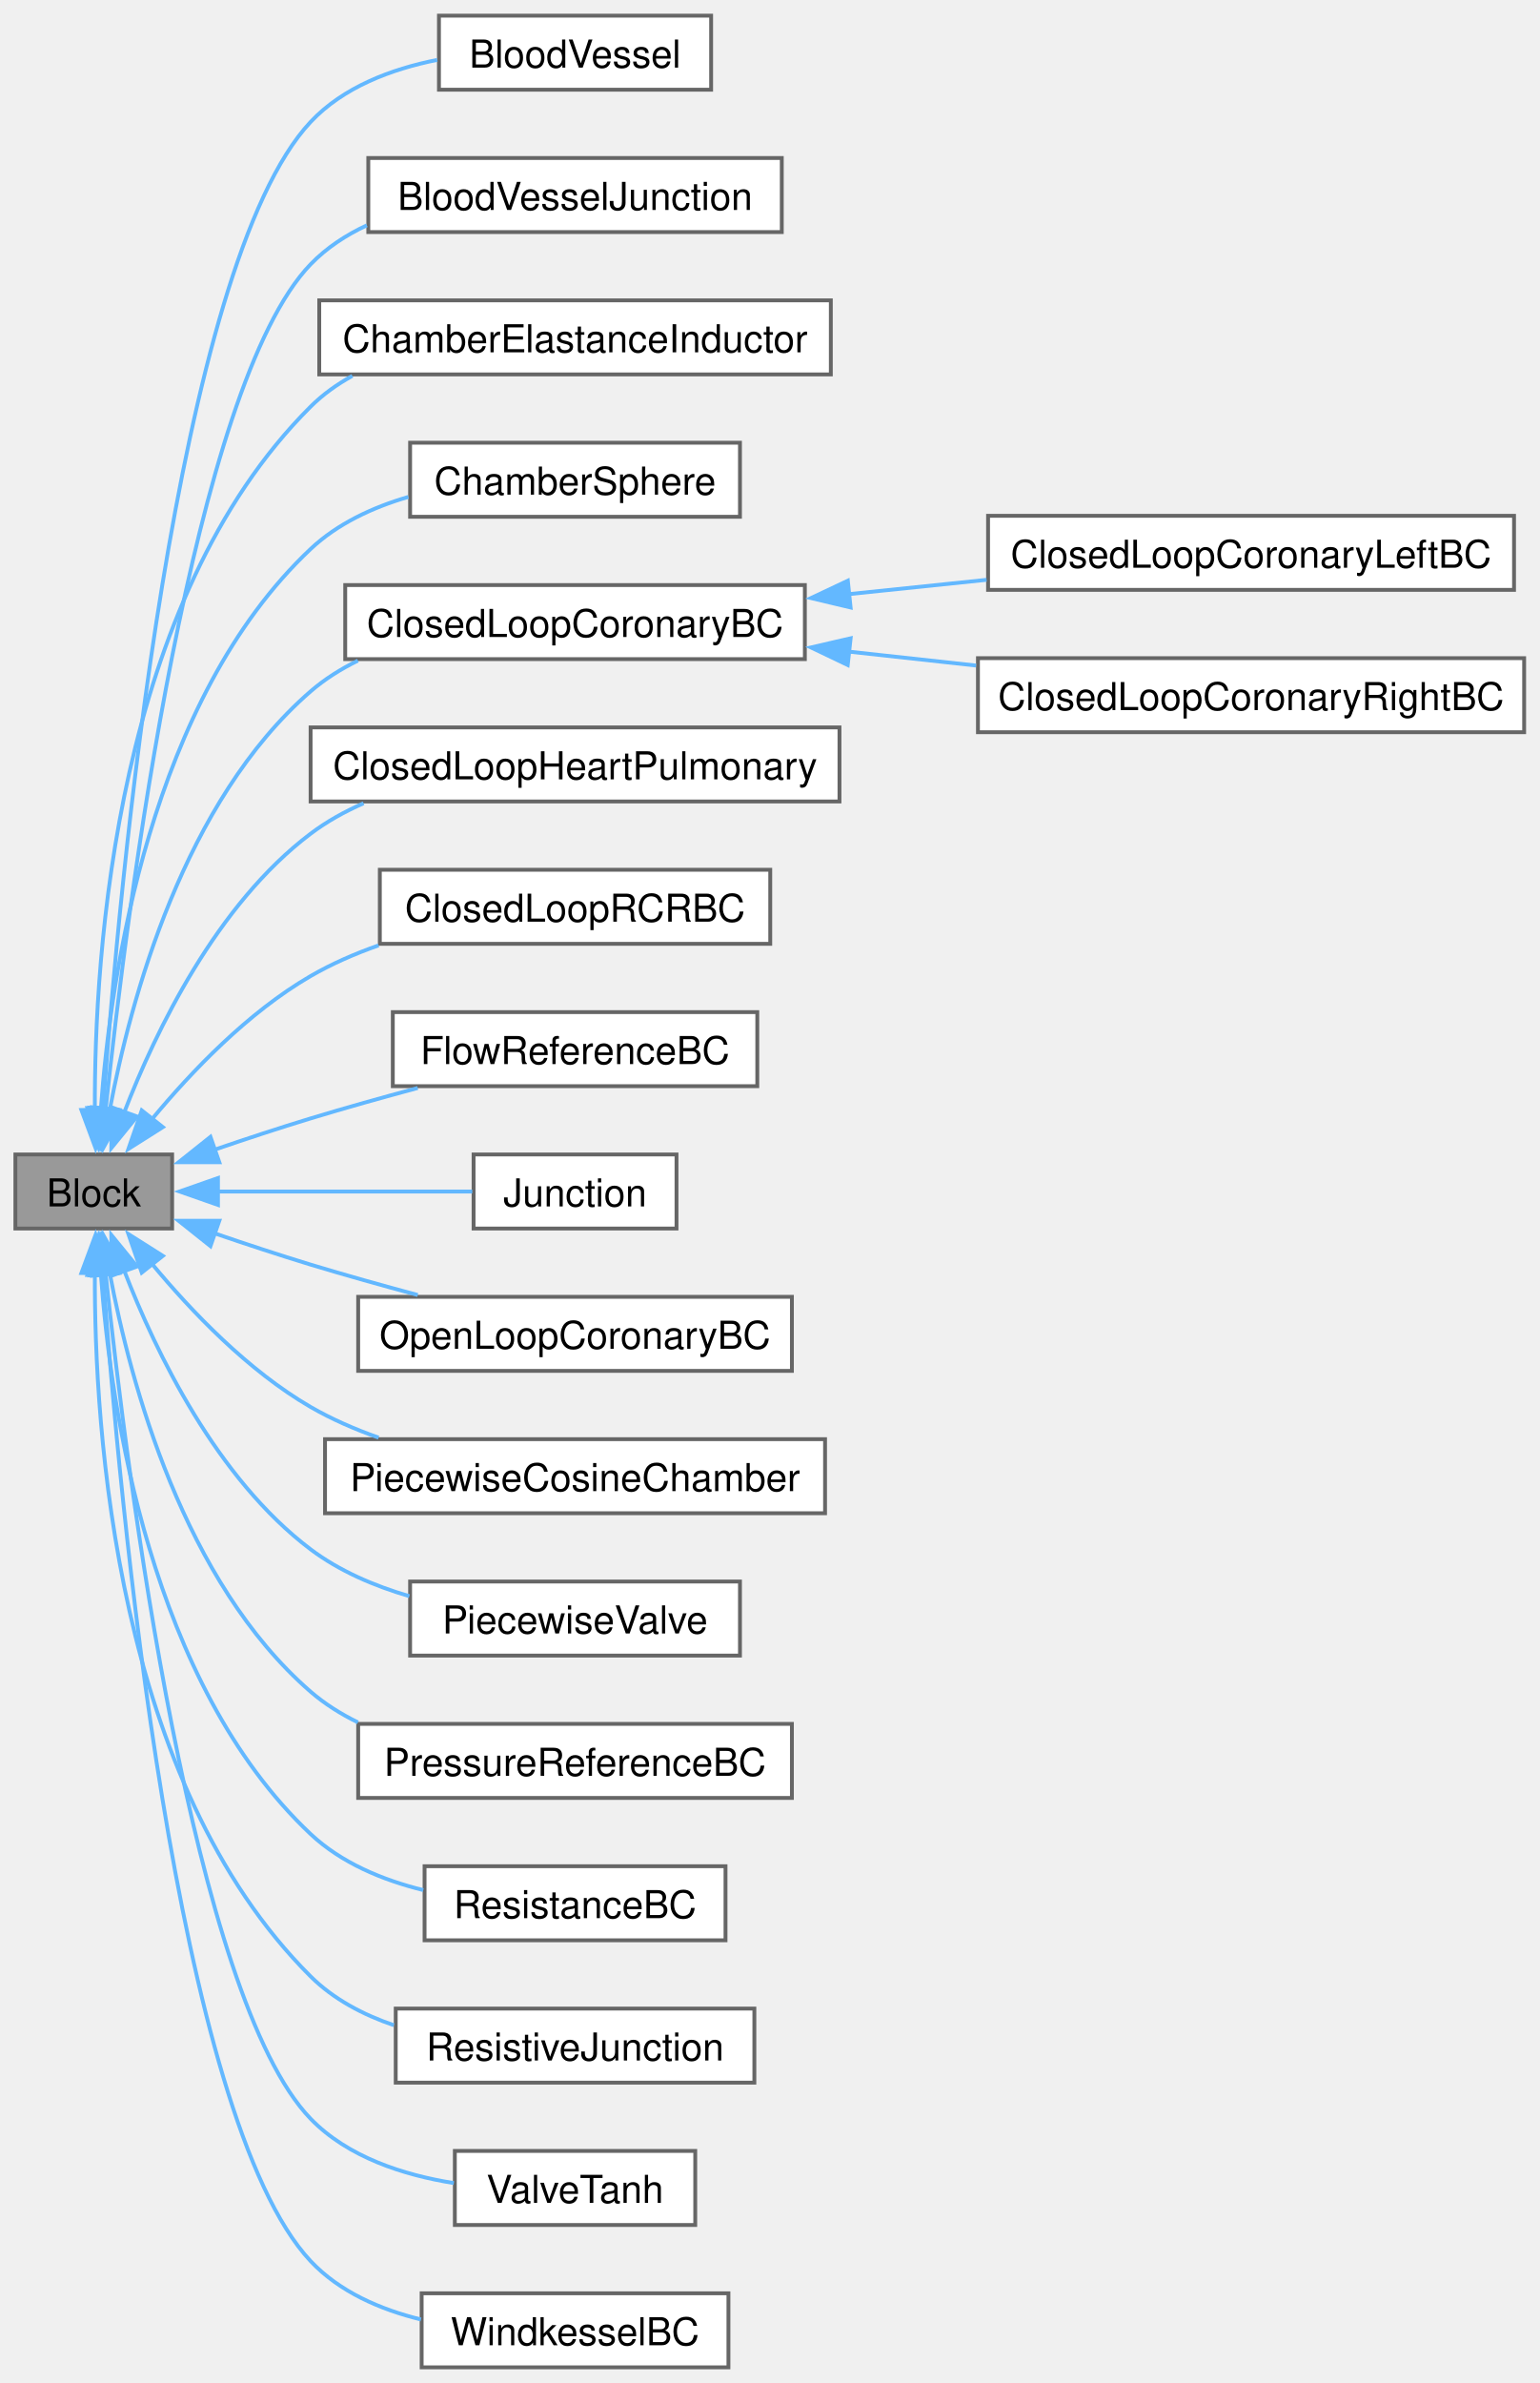
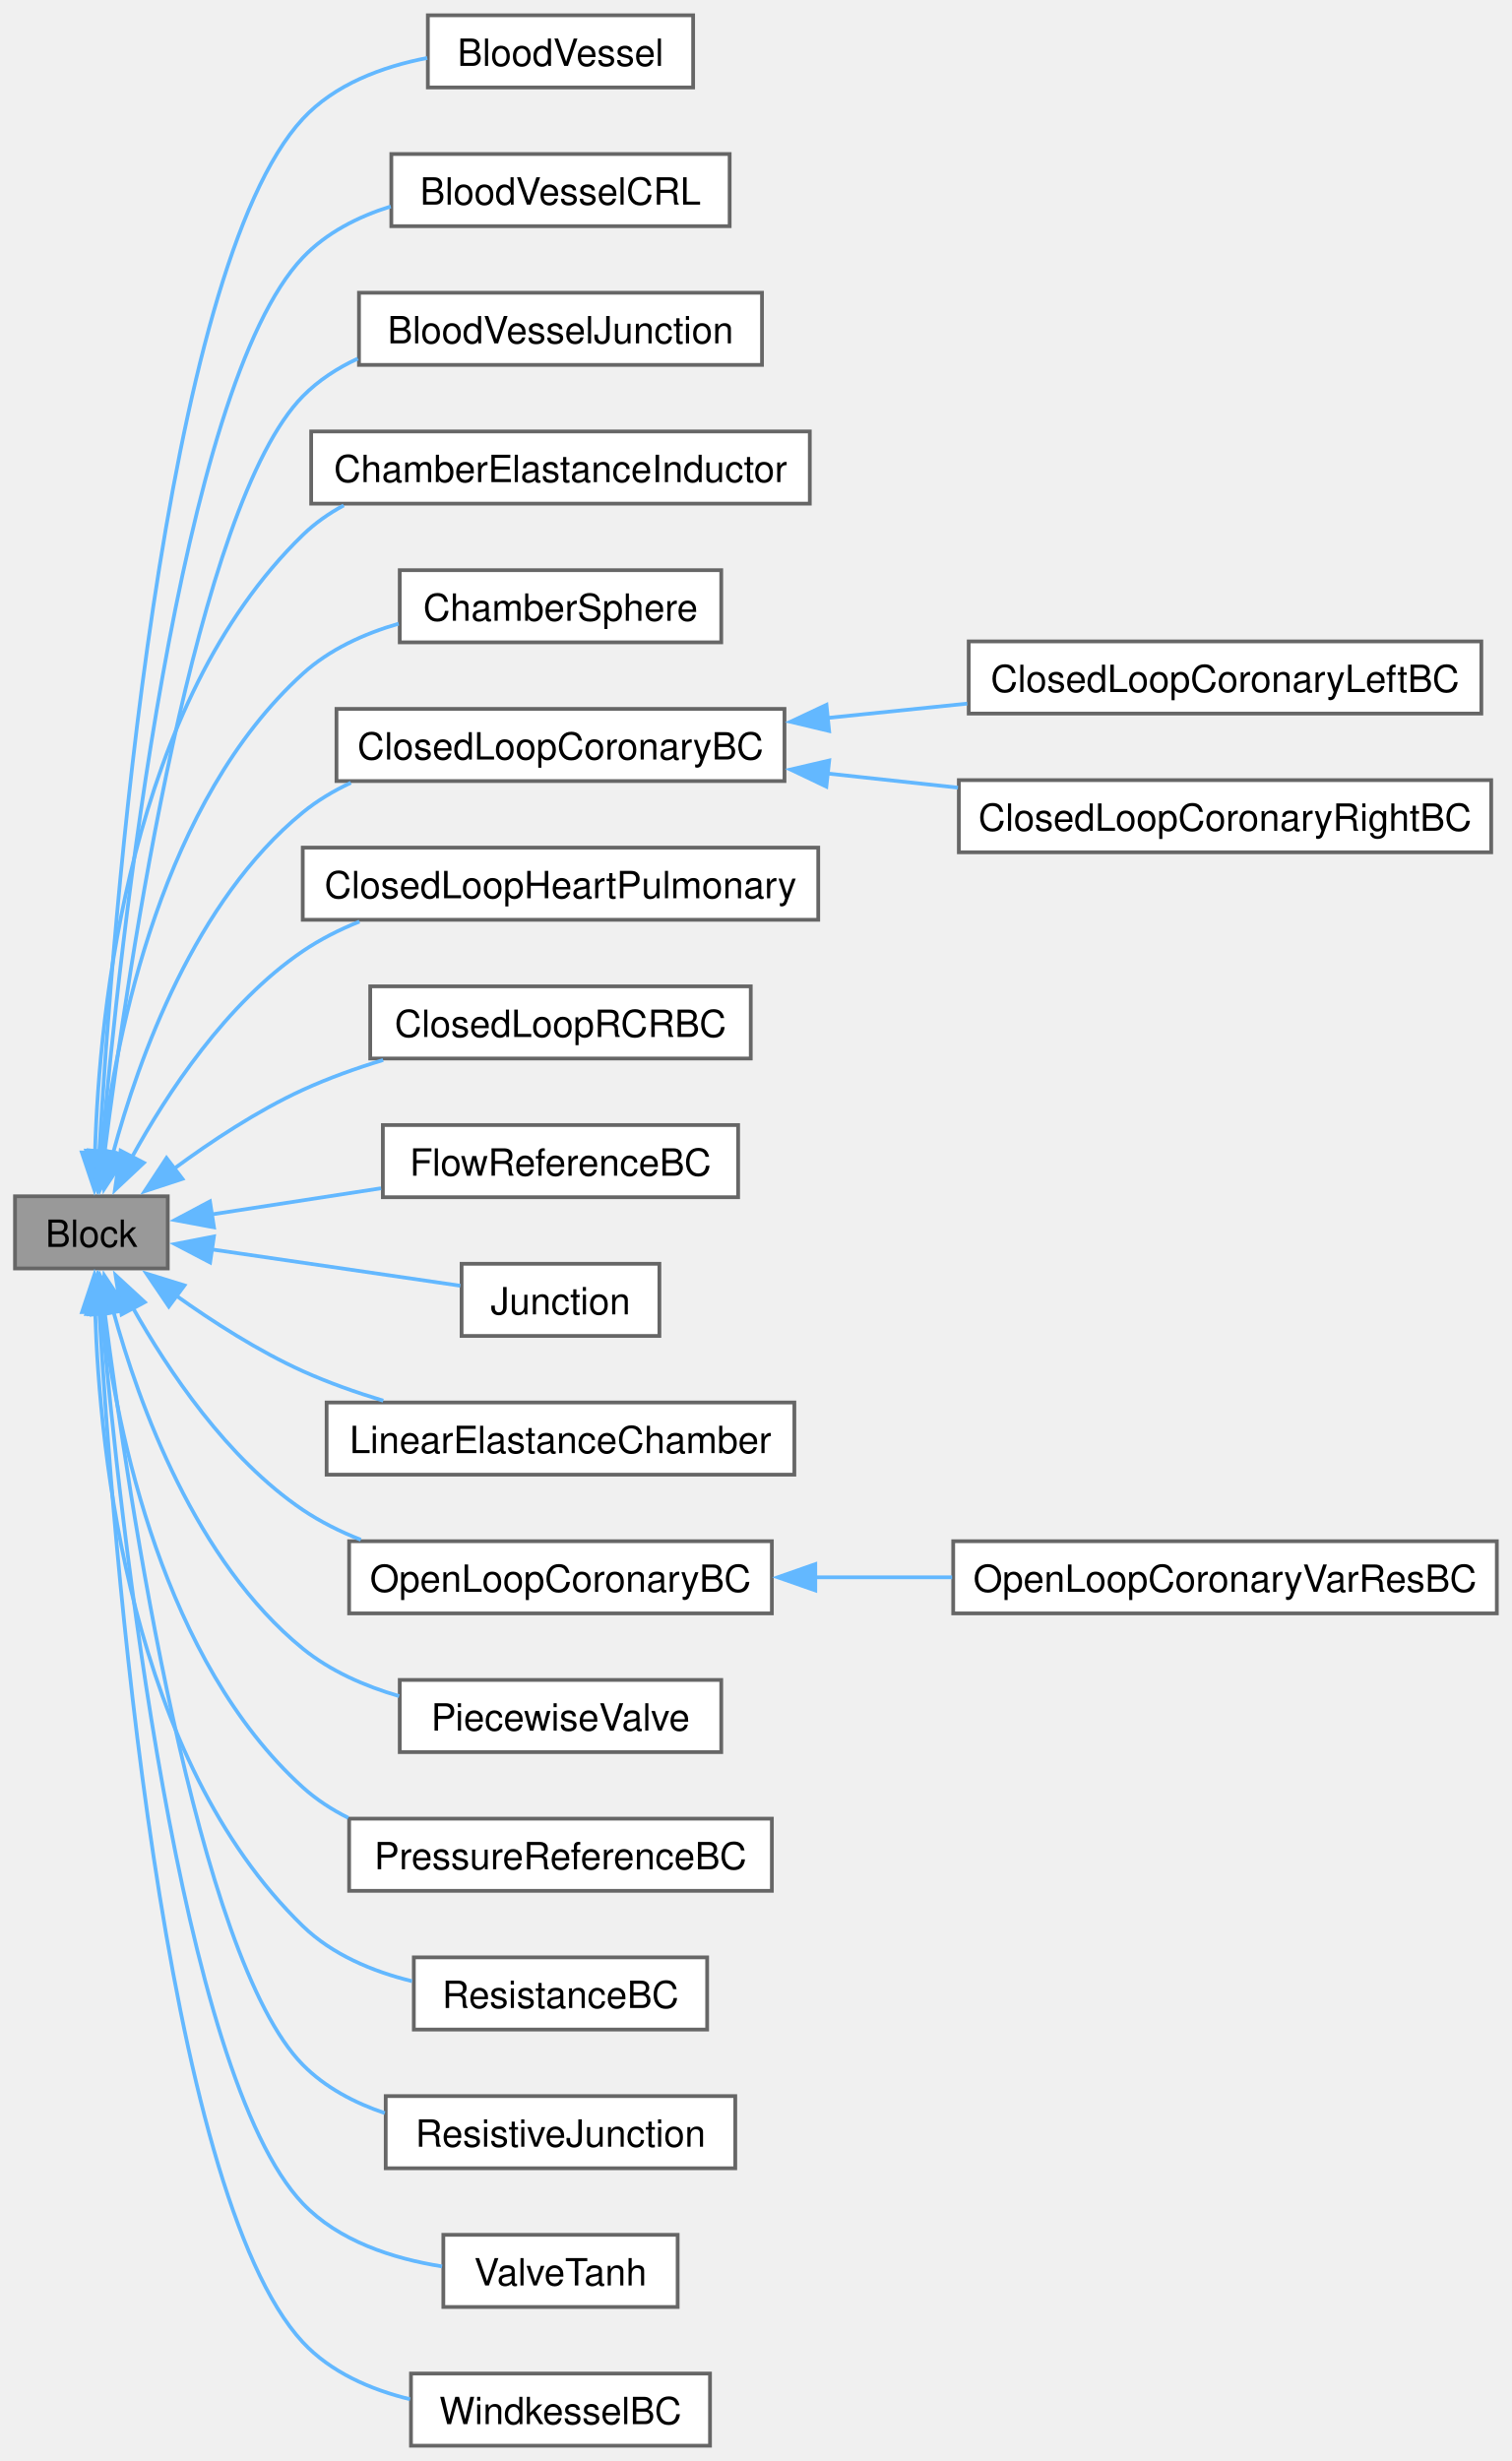
- <svg xmlns="http://www.w3.org/2000/svg" xmlns:xlink="http://www.w3.org/1999/xlink" width="400pt" height="619pt" viewBox="0.00 0.00 400.25 619.25">
-   <g id="graph0" class="graph" transform="scale(1 1) rotate(0) translate(4 615.25)">
+ <svg xmlns="http://www.w3.org/2000/svg" xmlns:xlink="http://www.w3.org/1999/xlink" width="403pt" height="656pt" viewBox="0.00 0.00 403.25 656.25">
+   <g id="graph0" class="graph" transform="scale(1 1) rotate(0) translate(4 652.25)">
    <g id="Node000001" class="node">
      <g id="a_Node000001">
        <a xlink:title="Base class for 0D model components.">
-           <polygon fill="#999999" stroke="#666666" points="40.75,-315.25 0,-315.25 0,-296 40.75,-296 40.75,-315.25" />
-           <text text-anchor="middle" x="20.38" y="-301.75" font-family="Helvetica,sans-Serif" font-size="10.00">Block</text>
+           <polygon fill="#999999" stroke="#666666" points="40.75,-333.25 0,-333.25 0,-314 40.75,-314 40.75,-333.25" />
+           <text text-anchor="middle" x="20.38" y="-319.75" font-family="Helvetica,sans-Serif" font-size="10.00">Block</text>
        </a>
      </g>
    </g>
    <g id="Node000002" class="node">
      <g id="a_Node000002">
        <a xlink:href="class_blood_vessel.html" target="_top" xlink:title="Resistor-capacitor-inductor blood vessel with optional stenosis.">
-           <polygon fill="white" stroke="#666666" points="180.88,-611.25 110.12,-611.25 110.12,-592 180.88,-592 180.88,-611.25" />
-           <text text-anchor="middle" x="145.5" y="-597.75" font-family="Helvetica,sans-Serif" font-size="10.00">BloodVessel</text>
+           <polygon fill="white" stroke="#666666" points="180.88,-648.25 110.12,-648.25 110.12,-629 180.88,-629 180.88,-648.25" />
+           <text text-anchor="middle" x="145.5" y="-634.75" font-family="Helvetica,sans-Serif" font-size="10.00">BloodVessel</text>
        </a>
      </g>
    </g>
    <g id="edge1_Node000001_Node000002" class="edge">
      <g id="a_edge1_Node000001_Node000002">
        <a xlink:title=" ">
-           <path fill="none" stroke="#63b8ff" d="M22.78,-327.13C27.02,-385.72 41.68,-546.27 76.75,-583.62 85.25,-592.68 97.73,-597.37 109.67,-599.75" />
-           <polygon fill="#63b8ff" stroke="#63b8ff" points="26.27,-326.93 22.09,-317.2 19.29,-327.41 26.27,-326.93" />
+           <path fill="none" stroke="#63b8ff" d="M22.47,-344.98C26.02,-406.16 39.29,-580.23 76.75,-620.62 85.27,-629.82 97.91,-634.53 109.96,-636.87" />
+           <polygon fill="#63b8ff" stroke="#63b8ff" points="25.97,-345.04 21.93,-335.24 18.98,-345.42 25.97,-345.04" />
        </a>
      </g>
    </g>
    <g id="Node000003" class="node">
      <g id="a_Node000003">
+         <a xlink:href="class_blood_vessel_c_r_l.html" target="_top" xlink:title="Capacitor-resistor-inductor blood vessel with optional stenosis.">
+           <polygon fill="white" stroke="#666666" points="190.62,-611.25 100.38,-611.25 100.38,-592 190.62,-592 190.62,-611.25" />
+           <text text-anchor="middle" x="145.5" y="-597.75" font-family="Helvetica,sans-Serif" font-size="10.00">BloodVesselCRL</text>
+         </a>
+       </g>
+     </g>
+     <g id="edge2_Node000001_Node000003" class="edge">
+       <g id="a_edge2_Node000001_Node000003">
+         <a xlink:title=" ">
+           <path fill="none" stroke="#63b8ff" d="M23.07,-344.84C27.96,-400.55 43.84,-549.04 76.75,-583.62 83.04,-590.24 91.46,-594.52 100.22,-597.27" />
+           <polygon fill="#63b8ff" stroke="#63b8ff" points="26.58,-344.79 22.26,-335.12 19.61,-345.38 26.58,-344.79" />
+         </a>
+       </g>
+     </g>
+     <g id="Node000004" class="node">
+       <g id="a_Node000004">
        <a xlink:href="class_blood_vessel_junction.html" target="_top" xlink:title="Junction between blood vessels.">
          <polygon fill="white" stroke="#666666" points="199.25,-574.25 91.75,-574.25 91.75,-555 199.25,-555 199.25,-574.25" />
          <text text-anchor="middle" x="145.5" y="-560.75" font-family="Helvetica,sans-Serif" font-size="10.00">BloodVesselJunction</text>
        </a>
      </g>
    </g>
-     <g id="edge2_Node000001_Node000003" class="edge">
-       <g id="a_edge2_Node000001_Node000003">
-         <a xlink:title=" ">
-           <path fill="none" stroke="#63b8ff" d="M23.48,-327.03C29.12,-379.97 46.22,-515.05 76.75,-546.62 80.89,-550.91 85.94,-554.22 91.38,-556.76" />
-           <polygon fill="#63b8ff" stroke="#63b8ff" points="26.98,-326.81 22.48,-317.22 20.01,-327.52 26.98,-326.81" />
-         </a>
-       </g>
-     </g>
-     <g id="Node000004" class="node">
-       <g id="a_Node000004">
+     <g id="edge3_Node000001_Node000004" class="edge">
+       <g id="a_edge3_Node000001_Node000004">
+         <a xlink:title=" ">
+           <path fill="none" stroke="#63b8ff" d="M23.88,-344.75C30.2,-394.64 48.38,-517.78 76.75,-546.62 80.93,-550.88 86,-554.16 91.45,-556.69" />
+           <polygon fill="#63b8ff" stroke="#63b8ff" points="27.37,-344.49 22.68,-334.99 20.42,-345.35 27.37,-344.49" />
+         </a>
+       </g>
+     </g>
+     <g id="Node000005" class="node">
+       <g id="a_Node000005">
        <a xlink:href="class_chamber_elastance_inductor.html" target="_top" xlink:title="Cardiac chamber with elastance and inductor.">
          <polygon fill="white" stroke="#666666" points="212,-537.25 79,-537.25 79,-518 212,-518 212,-537.25" />
          <text text-anchor="middle" x="145.5" y="-523.75" font-family="Helvetica,sans-Serif" font-size="10.00">ChamberElastanceInductor</text>
        </a>
      </g>
    </g>
-     <g id="edge3_Node000001_Node000004" class="edge">
-       <g id="a_edge3_Node000001_Node000004">
-         <a xlink:title=" ">
-           <path fill="none" stroke="#63b8ff" d="M20.66,-326.62C20.47,-367.75 26.16,-459.31 76.75,-509.62 79.94,-512.8 83.63,-515.43 87.6,-517.62" />
-           <polygon fill="#63b8ff" stroke="#63b8ff" points="24.16,-326.94 20.85,-316.88 17.16,-326.81 24.16,-326.94" />
-         </a>
-       </g>
-     </g>
-     <g id="Node000005" class="node">
-       <g id="a_Node000005">
+     <g id="edge4_Node000001_Node000005" class="edge">
+       <g id="a_edge4_Node000001_Node000005">
+         <a xlink:title=" ">
+           <path fill="none" stroke="#63b8ff" d="M21.34,-344.87C22.48,-383.37 30.59,-464.81 76.75,-509.62 79.98,-512.76 83.69,-515.37 87.68,-517.53" />
+           <polygon fill="#63b8ff" stroke="#63b8ff" points="24.84,-344.84 21.2,-334.89 17.84,-344.94 24.84,-344.84" />
+         </a>
+       </g>
+     </g>
+     <g id="Node000006" class="node">
+       <g id="a_Node000006">
        <a xlink:href="class_chamber_sphere.html" target="_top" xlink:title="Spherical heart chamber model.">
          <polygon fill="white" stroke="#666666" points="188.38,-500.25 102.62,-500.25 102.62,-481 188.38,-481 188.38,-500.25" />
          <text text-anchor="middle" x="145.5" y="-486.75" font-family="Helvetica,sans-Serif" font-size="10.00">ChamberSphere</text>
        </a>
      </g>
    </g>
-     <g id="edge4_Node000001_Node000005" class="edge">
-       <g id="a_edge4_Node000001_Node000005">
-         <a xlink:title=" ">
-           <path fill="none" stroke="#63b8ff" d="M22.21,-326.93C24.78,-362.39 35.15,-433.47 76.75,-472.62 83.75,-479.21 92.88,-483.45 102.16,-486.16" />
-           <polygon fill="#63b8ff" stroke="#63b8ff" points="25.71,-326.9 21.66,-317.12 18.72,-327.3 25.71,-326.9" />
-         </a>
-       </g>
-     </g>
-     <g id="Node000006" class="node">
-       <g id="a_Node000006">
+     <g id="edge5_Node000001_Node000006" class="edge">
+       <g id="a_edge5_Node000001_Node000006">
+         <a xlink:title=" ">
+           <path fill="none" stroke="#63b8ff" d="M23.21,-344.92C27.17,-377.3 39.42,-438.72 76.75,-472.62 83.87,-479.09 93.04,-483.28 102.33,-485.98" />
+           <polygon fill="#63b8ff" stroke="#63b8ff" points="26.72,-344.78 22.19,-335.2 19.75,-345.51 26.72,-344.78" />
+         </a>
+       </g>
+     </g>
+     <g id="Node000007" class="node">
+       <g id="a_Node000007">
        <a xlink:href="class_closed_loop_coronary_b_c.html" target="_top" xlink:title="Closed loop coronary boundary condition which is connected to other blocks on both sides and the intr...">
          <polygon fill="white" stroke="#666666" points="205.25,-463.25 85.75,-463.25 85.75,-444 205.25,-444 205.25,-463.25" />
          <text text-anchor="middle" x="145.5" y="-449.75" font-family="Helvetica,sans-Serif" font-size="10.00">ClosedLoopCoronaryBC</text>
        </a>
      </g>
    </g>
-     <g id="edge5_Node000001_Node000006" class="edge">
-       <g id="a_edge5_Node000001_Node000006">
-         <a xlink:title=" ">
-           <path fill="none" stroke="#63b8ff" d="M24.5,-326.66C29.91,-355.52 43.8,-407.08 76.75,-435.62 80.43,-438.81 84.61,-441.44 89.05,-443.61" />
-           <polygon fill="#63b8ff" stroke="#63b8ff" points="27.98,-326.25 22.87,-316.97 21.08,-327.42 27.98,-326.25" />
-         </a>
-       </g>
-     </g>
-     <g id="Node000009" class="node">
-       <g id="a_Node000009">
+     <g id="edge6_Node000001_Node000007" class="edge">
+       <g id="a_edge6_Node000001_Node000007">
+         <a xlink:title=" ">
+           <path fill="none" stroke="#63b8ff" d="M26.14,-344.69C32.98,-370.05 48.04,-412.14 76.75,-435.62 80.61,-438.78 84.97,-441.39 89.58,-443.55" />
+           <polygon fill="#63b8ff" stroke="#63b8ff" points="29.59,-344.08 23.78,-335.21 22.8,-345.76 29.59,-344.08" />
+         </a>
+       </g>
+     </g>
+     <g id="Node000010" class="node">
+       <g id="a_Node000010">
        <a xlink:href="class_closed_loop_heart_pulmonary.html" target="_top" xlink:title="Heart and pulmonary circulation model.">
          <polygon fill="white" stroke="#666666" points="214.25,-426.25 76.75,-426.25 76.75,-407 214.25,-407 214.25,-426.25" />
          <text text-anchor="middle" x="145.5" y="-412.75" font-family="Helvetica,sans-Serif" font-size="10.00">ClosedLoopHeartPulmonary</text>
        </a>
      </g>
    </g>
-     <g id="edge8_Node000001_Node000009" class="edge">
-       <g id="a_edge8_Node000001_Node000009">
-         <a xlink:title=" ">
-           <path fill="none" stroke="#63b8ff" d="M28.32,-326.25C36.55,-347.54 52.32,-380.18 76.75,-398.62 80.93,-401.78 85.61,-404.38 90.52,-406.53" />
-           <polygon fill="#63b8ff" stroke="#63b8ff" points="31.63,-325.12 24.94,-316.91 25.05,-327.5 31.63,-325.12" />
-         </a>
-       </g>
-     </g>
-     <g id="Node000010" class="node">
-       <g id="a_Node000010">
+     <g id="edge9_Node000001_Node000010" class="edge">
+       <g id="a_edge9_Node000001_Node000010">
+         <a xlink:title=" ">
+           <path fill="none" stroke="#63b8ff" d="M31.19,-343.66C40.58,-360.76 56.33,-384.74 76.75,-398.62 81.38,-401.77 86.53,-404.37 91.87,-406.52" />
+           <polygon fill="#63b8ff" stroke="#63b8ff" points="34.37,-342.18 26.65,-334.93 28.16,-345.41 34.37,-342.18" />
+         </a>
+       </g>
+     </g>
+     <g id="Node000011" class="node">
+       <g id="a_Node000011">
        <a xlink:href="class_closed_loop_r_c_r_b_c.html" target="_top" xlink:title="Closed-loop RCR boundary condition.">
          <polygon fill="white" stroke="#666666" points="196.25,-389.25 94.75,-389.25 94.75,-370 196.25,-370 196.25,-389.25" />
          <text text-anchor="middle" x="145.5" y="-375.75" font-family="Helvetica,sans-Serif" font-size="10.00">ClosedLoopRCRBC</text>
        </a>
      </g>
    </g>
-     <g id="edge9_Node000001_Node000010" class="edge">
-       <g id="a_edge9_Node000001_Node000010">
-         <a xlink:title=" ">
-           <path fill="none" stroke="#63b8ff" d="M35.58,-324.51C45.76,-336.79 60.51,-352.21 76.75,-361.62 82.23,-364.8 88.27,-367.43 94.43,-369.6" />
-           <polygon fill="#63b8ff" stroke="#63b8ff" points="38.34,-322.36 29.38,-316.69 32.85,-326.71 38.34,-322.36" />
-         </a>
-       </g>
-     </g>
-     <g id="Node000011" class="node">
-       <g id="a_Node000011">
+     <g id="edge10_Node000001_Node000011" class="edge">
+       <g id="a_edge10_Node000001_Node000011">
+         <a xlink:title=" ">
+           <path fill="none" stroke="#63b8ff" d="M42.44,-340.61C52.37,-347.93 64.67,-356.08 76.75,-361.62 83.5,-364.72 90.87,-367.37 98.2,-369.6" />
+           <polygon fill="#63b8ff" stroke="#63b8ff" points="44.66,-337.9 34.59,-334.6 40.41,-343.46 44.66,-337.9" />
+         </a>
+       </g>
+     </g>
+     <g id="Node000012" class="node">
+       <g id="a_Node000012">
        <a xlink:href="class_flow_reference_b_c.html" target="_top" xlink:title="Flow reference boundary condition.">
          <polygon fill="white" stroke="#666666" points="192.88,-352.25 98.12,-352.25 98.12,-333 192.88,-333 192.88,-352.25" />
          <text text-anchor="middle" x="145.5" y="-338.75" font-family="Helvetica,sans-Serif" font-size="10.00">FlowReferenceBC</text>
        </a>
      </g>
    </g>
-     <g id="edge10_Node000001_Node000011" class="edge">
-       <g id="a_edge10_Node000001_Node000011">
-         <a xlink:title=" ">
-           <path fill="none" stroke="#63b8ff" d="M51.83,-316.51C59.89,-319.27 68.62,-322.15 76.75,-324.62 85.72,-327.35 95.42,-330.06 104.6,-332.53" />
-           <polygon fill="#63b8ff" stroke="#63b8ff" points="53.02,-313.22 42.43,-313.23 50.72,-319.83 53.02,-313.22" />
-         </a>
-       </g>
-     </g>
-     <g id="Node000012" class="node">
-       <g id="a_Node000012">
+     <g id="edge11_Node000001_Node000012" class="edge">
+       <g id="a_edge11_Node000001_Node000012">
+         <a xlink:title=" ">
+           <path fill="none" stroke="#63b8ff" d="M52.4,-328.41C66.1,-330.53 82.5,-333.06 97.64,-335.39" />
+           <polygon fill="#63b8ff" stroke="#63b8ff" points="53.07,-324.97 42.65,-326.91 52,-331.89 53.07,-324.97" />
+         </a>
+       </g>
+     </g>
+     <g id="Node000013" class="node">
+       <g id="a_Node000013">
        <a xlink:href="class_junction.html" target="_top" xlink:title="Junction.">
          <polygon fill="white" stroke="#666666" points="171.88,-315.25 119.12,-315.25 119.12,-296 171.88,-296 171.88,-315.25" />
          <text text-anchor="middle" x="145.5" y="-301.75" font-family="Helvetica,sans-Serif" font-size="10.00">Junction</text>
        </a>
      </g>
    </g>
-     <g id="edge11_Node000001_Node000012" class="edge">
-       <g id="a_edge11_Node000001_Node000012">
-         <a xlink:title=" ">
-           <path fill="none" stroke="#63b8ff" d="M52.43,-305.62C72.92,-305.62 99.46,-305.62 118.78,-305.62" />
-           <polygon fill="#63b8ff" stroke="#63b8ff" points="52.67,-302.13 42.67,-305.63 52.67,-309.13 52.67,-302.13" />
-         </a>
-       </g>
-     </g>
-     <g id="Node000013" class="node">
-       <g id="a_Node000013">
-         <a xlink:href="class_open_loop_coronary_b_c.html" target="_top" xlink:title="Open loop coronary boundary condition based on kim_coronary.">
-           <polygon fill="white" stroke="#666666" points="201.88,-278.25 89.12,-278.25 89.12,-259 201.88,-259 201.88,-278.25" />
-           <text text-anchor="middle" x="145.5" y="-264.75" font-family="Helvetica,sans-Serif" font-size="10.00">OpenLoopCoronaryBC</text>
-         </a>
-       </g>
-     </g>
    <g id="edge12_Node000001_Node000013" class="edge">
      <g id="a_edge12_Node000001_Node000013">
        <a xlink:title=" ">
-           <path fill="none" stroke="#63b8ff" d="M51.83,-294.74C59.89,-291.98 68.62,-289.1 76.75,-286.62 85.72,-283.9 95.42,-281.19 104.6,-278.72" />
-           <polygon fill="#63b8ff" stroke="#63b8ff" points="50.72,-291.42 42.43,-298.02 53.02,-298.03 50.72,-291.42" />
+           <path fill="none" stroke="#63b8ff" d="M52.43,-319.09C72.92,-316.09 99.46,-312.21 118.78,-309.39" />
+           <polygon fill="#63b8ff" stroke="#63b8ff" points="52.04,-315.6 42.65,-320.51 53.06,-322.53 52.04,-315.6" />
        </a>
      </g>
    </g>
    <g id="Node000014" class="node">
      <g id="a_Node000014">
-         <a xlink:href="class_piecewise_cosine_chamber.html" target="_top" xlink:title="Cardiac chamber with piecewise elastance and inductor.">
-           <polygon fill="white" stroke="#666666" points="210.5,-241.25 80.5,-241.25 80.5,-222 210.5,-222 210.5,-241.25" />
-           <text text-anchor="middle" x="145.5" y="-227.75" font-family="Helvetica,sans-Serif" font-size="10.00">PiecewiseCosineChamber</text>
+         <a xlink:href="class_linear_elastance_chamber.html" target="_top" xlink:title="Cardiac chamber with linear elastance (no inductor).">
+           <polygon fill="white" stroke="#666666" points="207.88,-278.25 83.12,-278.25 83.12,-259 207.88,-259 207.88,-278.25" />
+           <text text-anchor="middle" x="145.5" y="-264.75" font-family="Helvetica,sans-Serif" font-size="10.00">LinearElastanceChamber</text>
        </a>
      </g>
    </g>
    <g id="edge13_Node000001_Node000014" class="edge">
      <g id="a_edge13_Node000001_Node000014">
        <a xlink:title=" ">
-           <path fill="none" stroke="#63b8ff" d="M35.58,-286.74C45.76,-274.46 60.51,-259.04 76.75,-249.62 82.23,-246.45 88.27,-243.82 94.43,-241.65" />
-           <polygon fill="#63b8ff" stroke="#63b8ff" points="32.85,-284.54 29.38,-294.56 38.34,-288.89 32.85,-284.54" />
+           <path fill="none" stroke="#63b8ff" d="M42.89,-306.83C52.77,-299.77 64.9,-291.98 76.75,-286.62 83.52,-283.57 90.9,-280.95 98.23,-278.73" />
+           <polygon fill="#63b8ff" stroke="#63b8ff" points="41.03,-303.85 35.08,-312.62 45.2,-309.48 41.03,-303.85" />
        </a>
      </g>
    </g>
    <g id="Node000015" class="node">
      <g id="a_Node000015">
+         <a xlink:href="class_open_loop_coronary_b_c.html" target="_top" xlink:title="Open loop coronary boundary condition based on kim_coronary.">
+           <polygon fill="white" stroke="#666666" points="201.88,-241.25 89.12,-241.25 89.12,-222 201.88,-222 201.88,-241.25" />
+           <text text-anchor="middle" x="145.5" y="-227.75" font-family="Helvetica,sans-Serif" font-size="10.00">OpenLoopCoronaryBC</text>
+         </a>
+       </g>
+     </g>
+     <g id="edge14_Node000001_Node000015" class="edge">
+       <g id="a_edge14_Node000001_Node000015">
+         <a xlink:title=" ">
+           <path fill="none" stroke="#63b8ff" d="M31.4,-303.59C40.86,-286.73 56.57,-263.25 76.75,-249.62 81.49,-246.42 86.77,-243.79 92.24,-241.63" />
+           <polygon fill="#63b8ff" stroke="#63b8ff" points="28.43,-301.73 26.82,-312.2 34.61,-305.02 28.43,-301.73" />
+         </a>
+       </g>
+     </g>
+     <g id="Node000017" class="node">
+       <g id="a_Node000017">
        <a xlink:href="class_piecewise_valve.html" target="_top" xlink:title="Valve (tanh) block.">
          <polygon fill="white" stroke="#666666" points="188.38,-204.25 102.62,-204.25 102.62,-185 188.38,-185 188.38,-204.25" />
          <text text-anchor="middle" x="145.5" y="-190.75" font-family="Helvetica,sans-Serif" font-size="10.00">PiecewiseValve</text>
        </a>
      </g>
    </g>
-     <g id="edge14_Node000001_Node000015" class="edge">
-       <g id="a_edge14_Node000001_Node000015">
-         <a xlink:title=" ">
-           <path fill="none" stroke="#63b8ff" d="M28.32,-285C36.55,-263.71 52.32,-231.07 76.75,-212.62 84.23,-206.98 93.34,-203.1 102.42,-200.44" />
-           <polygon fill="#63b8ff" stroke="#63b8ff" points="25.05,-283.75 24.94,-294.34 31.63,-286.13 25.05,-283.75" />
-         </a>
-       </g>
-     </g>
-     <g id="Node000016" class="node">
-       <g id="a_Node000016">
+     <g id="edge16_Node000001_Node000017" class="edge">
+       <g id="a_edge16_Node000001_Node000017">
+         <a xlink:title=" ">
+           <path fill="none" stroke="#63b8ff" d="M26.19,-302.74C33.08,-277.61 48.2,-235.89 76.75,-212.62 84.11,-206.63 93.27,-202.61 102.46,-199.93" />
+           <polygon fill="#63b8ff" stroke="#63b8ff" points="22.88,-301.57 23.82,-312.13 29.66,-303.29 22.88,-301.57" />
+         </a>
+       </g>
+     </g>
+     <g id="Node000018" class="node">
+       <g id="a_Node000018">
        <a xlink:href="class_pressure_reference_b_c.html" target="_top" xlink:title="Pressure reference boundary condition.">
          <polygon fill="white" stroke="#666666" points="201.88,-167.25 89.12,-167.25 89.12,-148 201.88,-148 201.88,-167.25" />
          <text text-anchor="middle" x="145.5" y="-153.75" font-family="Helvetica,sans-Serif" font-size="10.00">PressureReferenceBC</text>
        </a>
      </g>
    </g>
-     <g id="edge15_Node000001_Node000016" class="edge">
-       <g id="a_edge15_Node000001_Node000016">
-         <a xlink:title=" ">
-           <path fill="none" stroke="#63b8ff" d="M24.5,-284.59C29.91,-255.73 43.8,-204.17 76.75,-175.62 80.43,-172.44 84.61,-169.81 89.05,-167.64" />
-           <polygon fill="#63b8ff" stroke="#63b8ff" points="21.08,-283.83 22.87,-294.28 27.98,-285 21.08,-283.83" />
-         </a>
-       </g>
-     </g>
-     <g id="Node000017" class="node">
-       <g id="a_Node000017">
+     <g id="edge17_Node000001_Node000018" class="edge">
+       <g id="a_edge17_Node000001_Node000018">
+         <a xlink:title=" ">
+           <path fill="none" stroke="#63b8ff" d="M23.26,-302.47C27.27,-270.31 39.6,-209.29 76.75,-175.62 80.36,-172.36 84.49,-169.67 88.9,-167.46" />
+           <polygon fill="#63b8ff" stroke="#63b8ff" points="19.81,-301.8 22.22,-312.12 26.77,-302.55 19.81,-301.8" />
+         </a>
+       </g>
+     </g>
+     <g id="Node000019" class="node">
+       <g id="a_Node000019">
        <a xlink:href="class_resistance_b_c.html" target="_top" xlink:title="Resistance boundary condition.">
          <polygon fill="white" stroke="#666666" points="184.62,-130.25 106.38,-130.25 106.38,-111 184.62,-111 184.62,-130.25" />
          <text text-anchor="middle" x="145.5" y="-116.75" font-family="Helvetica,sans-Serif" font-size="10.00">ResistanceBC</text>
        </a>
      </g>
    </g>
-     <g id="edge16_Node000001_Node000017" class="edge">
-       <g id="a_edge16_Node000001_Node000017">
-         <a xlink:title=" ">
-           <path fill="none" stroke="#63b8ff" d="M22.21,-284.32C24.78,-248.86 35.15,-177.78 76.75,-138.62 84.73,-131.12 95.47,-126.66 106.04,-124.05" />
-           <polygon fill="#63b8ff" stroke="#63b8ff" points="18.72,-283.95 21.66,-294.13 25.71,-284.35 18.72,-283.95" />
-         </a>
-       </g>
-     </g>
-     <g id="Node000018" class="node">
-       <g id="a_Node000018">
+     <g id="edge18_Node000001_Node000019" class="edge">
+       <g id="a_edge18_Node000001_Node000019">
+         <a xlink:title=" ">
+           <path fill="none" stroke="#63b8ff" d="M21.38,-302.49C22.58,-264.2 30.78,-183.18 76.75,-138.62 84.61,-131 95.32,-126.51 105.9,-123.9" />
+           <polygon fill="#63b8ff" stroke="#63b8ff" points="17.88,-302.36 21.22,-312.41 24.88,-302.47 17.88,-302.36" />
+         </a>
+       </g>
+     </g>
+     <g id="Node000020" class="node">
+       <g id="a_Node000020">
        <a xlink:href="class_resistive_junction.html" target="_top" xlink:title="ResistiveJunction.">
          <polygon fill="white" stroke="#666666" points="192.12,-93.25 98.88,-93.25 98.88,-74 192.12,-74 192.12,-93.25" />
          <text text-anchor="middle" x="145.5" y="-79.75" font-family="Helvetica,sans-Serif" font-size="10.00">ResistiveJunction</text>
        </a>
      </g>
    </g>
-     <g id="edge17_Node000001_Node000018" class="edge">
-       <g id="a_edge17_Node000001_Node000018">
-         <a xlink:title=" ">
-           <path fill="none" stroke="#63b8ff" d="M20.66,-284.63C20.47,-243.5 26.16,-151.94 76.75,-101.62 82.7,-95.7 90.37,-91.67 98.39,-88.93" />
-           <polygon fill="#63b8ff" stroke="#63b8ff" points="17.16,-284.44 20.85,-294.37 24.16,-284.31 17.16,-284.44" />
-         </a>
-       </g>
-     </g>
-     <g id="Node000019" class="node">
-       <g id="a_Node000019">
+     <g id="edge19_Node000001_Node000020" class="edge">
+       <g id="a_edge19_Node000001_Node000020">
+         <a xlink:title=" ">
+           <path fill="none" stroke="#63b8ff" d="M23.93,-302.26C30.33,-252.37 48.54,-130.26 76.75,-101.62 82.73,-95.56 90.5,-91.46 98.64,-88.71" />
+           <polygon fill="#63b8ff" stroke="#63b8ff" points="20.48,-301.68 22.72,-312.03 27.42,-302.54 20.48,-301.68" />
+         </a>
+       </g>
+     </g>
+     <g id="Node000021" class="node">
+       <g id="a_Node000021">
        <a xlink:href="class_valve_tanh.html" target="_top" xlink:title="Valve (tanh) block.">
          <polygon fill="white" stroke="#666666" points="176.75,-56.25 114.25,-56.25 114.25,-37 176.75,-37 176.75,-56.25" />
          <text text-anchor="middle" x="145.5" y="-42.75" font-family="Helvetica,sans-Serif" font-size="10.00">ValveTanh</text>
        </a>
      </g>
    </g>
-     <g id="edge18_Node000001_Node000019" class="edge">
-       <g id="a_edge18_Node000001_Node000019">
-         <a xlink:title=" ">
-           <path fill="none" stroke="#63b8ff" d="M23.48,-284.22C29.12,-231.28 46.22,-96.2 76.75,-64.62 86.39,-54.65 100.88,-49.99 113.99,-47.89" />
-           <polygon fill="#63b8ff" stroke="#63b8ff" points="20.01,-283.73 22.48,-294.03 26.98,-284.44 20.01,-283.73" />
-         </a>
-       </g>
-     </g>
-     <g id="Node000020" class="node">
-       <g id="a_Node000020">
+     <g id="edge20_Node000001_Node000021" class="edge">
+       <g id="a_edge20_Node000001_Node000021">
+         <a xlink:title=" ">
+           <path fill="none" stroke="#63b8ff" d="M23.09,-302.49C28,-246.99 43.95,-99.07 76.75,-64.62 86.32,-54.58 100.8,-49.91 113.92,-47.82" />
+           <polygon fill="#63b8ff" stroke="#63b8ff" points="19.62,-301.91 22.26,-312.17 26.6,-302.5 19.62,-301.91" />
+         </a>
+       </g>
+     </g>
+     <g id="Node000022" class="node">
+       <g id="a_Node000022">
        <a xlink:href="class_windkessel_b_c.html" target="_top" xlink:title="Windkessel RCR boundary condition.">
          <polygon fill="white" stroke="#666666" points="185.38,-19.25 105.62,-19.25 105.62,0 185.38,0 185.38,-19.25" />
          <text text-anchor="middle" x="145.5" y="-5.75" font-family="Helvetica,sans-Serif" font-size="10.00">WindkesselBC</text>
        </a>
      </g>
    </g>
-     <g id="edge19_Node000001_Node000020" class="edge">
-       <g id="a_edge19_Node000001_Node000020">
-         <a xlink:title=" ">
-           <path fill="none" stroke="#63b8ff" d="M22.78,-284.12C27.02,-225.53 41.68,-64.98 76.75,-27.62 84.25,-19.64 94.85,-15.04 105.44,-12.44" />
-           <polygon fill="#63b8ff" stroke="#63b8ff" points="19.29,-283.84 22.09,-294.05 26.27,-284.32 19.29,-283.84" />
-         </a>
-       </g>
-     </g>
-     <g id="Node000007" class="node">
-       <g id="a_Node000007">
-         <a xlink:href="class_closed_loop_coronary_left_b_c.html" target="_top" xlink:title="Left side of closed loop coronary boundary condition ClosedLoopCoronaryBC.">
-           <polygon fill="white" stroke="#666666" points="389.62,-481.25 252.88,-481.25 252.88,-462 389.62,-462 389.62,-481.25" />
-           <text text-anchor="middle" x="321.25" y="-467.75" font-family="Helvetica,sans-Serif" font-size="10.00">ClosedLoopCoronaryLeftBC</text>
-         </a>
-       </g>
-     </g>
-     <g id="edge6_Node000006_Node000007" class="edge">
-       <g id="a_edge6_Node000006_Node000007">
-         <a xlink:title=" ">
-           <path fill="none" stroke="#63b8ff" d="M216.53,-460.88C228.4,-462.11 240.7,-463.38 252.5,-464.61" />
-           <polygon fill="#63b8ff" stroke="#63b8ff" points="217.14,-457.42 206.83,-459.87 216.42,-464.39 217.14,-457.42" />
+     <g id="edge21_Node000001_Node000022" class="edge">
+       <g id="a_edge21_Node000001_Node000022">
+         <a xlink:title=" ">
+           <path fill="none" stroke="#63b8ff" d="M22.48,-302.34C26.06,-241.36 39.4,-67.88 76.75,-27.62 84.2,-19.6 94.79,-14.99 105.38,-12.39" />
+           <polygon fill="#63b8ff" stroke="#63b8ff" points="19,-301.86 21.94,-312.04 25.99,-302.25 19,-301.86" />
        </a>
      </g>
    </g>
    <g id="Node000008" class="node">
      <g id="a_Node000008">
+         <a xlink:href="class_closed_loop_coronary_left_b_c.html" target="_top" xlink:title="Left side of closed loop coronary boundary condition ClosedLoopCoronaryBC.">
+           <polygon fill="white" stroke="#666666" points="391.12,-481.25 254.38,-481.25 254.38,-462 391.12,-462 391.12,-481.25" />
+           <text text-anchor="middle" x="322.75" y="-467.75" font-family="Helvetica,sans-Serif" font-size="10.00">ClosedLoopCoronaryLeftBC</text>
+         </a>
+       </g>
+     </g>
+     <g id="edge7_Node000007_Node000008" class="edge">
+       <g id="a_edge7_Node000007_Node000008">
+         <a xlink:title=" ">
+           <path fill="none" stroke="#63b8ff" d="M216.52,-460.82C228.86,-462.08 241.7,-463.4 253.98,-464.66" />
+           <polygon fill="#63b8ff" stroke="#63b8ff" points="217.15,-457.36 206.85,-459.82 216.44,-464.33 217.15,-457.36" />
+         </a>
+       </g>
+     </g>
+     <g id="Node000009" class="node">
+       <g id="a_Node000009">
        <a xlink:href="class_closed_loop_coronary_right_b_c.html" target="_top" xlink:title="Right side of closed loop coronary boundary condition ClosedLoopCoronaryBC.">
-           <polygon fill="white" stroke="#666666" points="392.25,-444.25 250.25,-444.25 250.25,-425 392.25,-425 392.25,-444.25" />
-           <text text-anchor="middle" x="321.25" y="-430.75" font-family="Helvetica,sans-Serif" font-size="10.00">ClosedLoopCoronaryRightBC</text>
-         </a>
-       </g>
-     </g>
-     <g id="edge7_Node000006_Node000008" class="edge">
-       <g id="a_edge7_Node000006_Node000008">
-         <a xlink:title=" ">
-           <path fill="none" stroke="#63b8ff" d="M216.56,-445.96C227.5,-444.77 238.81,-443.53 249.76,-442.33" />
-           <polygon fill="#63b8ff" stroke="#63b8ff" points="216.39,-442.46 206.83,-447.03 217.15,-449.42 216.39,-442.46" />
+           <polygon fill="white" stroke="#666666" points="393.75,-444.25 251.75,-444.25 251.75,-425 393.75,-425 393.75,-444.25" />
+           <text text-anchor="middle" x="322.75" y="-430.75" font-family="Helvetica,sans-Serif" font-size="10.00">ClosedLoopCoronaryRightBC</text>
+         </a>
+       </g>
+     </g>
+     <g id="edge8_Node000007_Node000009" class="edge">
+       <g id="a_edge8_Node000007_Node000009">
+         <a xlink:title=" ">
+           <path fill="none" stroke="#63b8ff" d="M216.66,-446.02C228.14,-444.77 240.04,-443.48 251.52,-442.24" />
+           <polygon fill="#63b8ff" stroke="#63b8ff" points="216.41,-442.52 206.85,-447.08 217.17,-449.48 216.41,-442.52" />
+         </a>
+       </g>
+     </g>
+     <g id="Node000016" class="node">
+       <g id="a_Node000016">
+         <a xlink:href="class_open_loop_coronary_var_res_b_c.html" target="_top" xlink:title="Open loop coronary boundary condition with time-varying microvascular resistance based on yong25.">
+           <polygon fill="white" stroke="#666666" points="395.25,-241.25 250.25,-241.25 250.25,-222 395.25,-222 395.25,-241.25" />
+           <text text-anchor="middle" x="322.75" y="-227.75" font-family="Helvetica,sans-Serif" font-size="10.00">OpenLoopCoronaryVarResBC</text>
+         </a>
+       </g>
+     </g>
+     <g id="edge15_Node000015_Node000016" class="edge">
+       <g id="a_edge15_Node000015_Node000016">
+         <a xlink:title=" ">
+           <path fill="none" stroke="#63b8ff" d="M213.26,-231.62C225.26,-231.62 237.82,-231.62 249.96,-231.62" />
+           <polygon fill="#63b8ff" stroke="#63b8ff" points="213.46,-228.13 203.46,-231.63 213.46,-235.13 213.46,-228.13" />
        </a>
      </g>
    </g>
  </g>
</svg>
